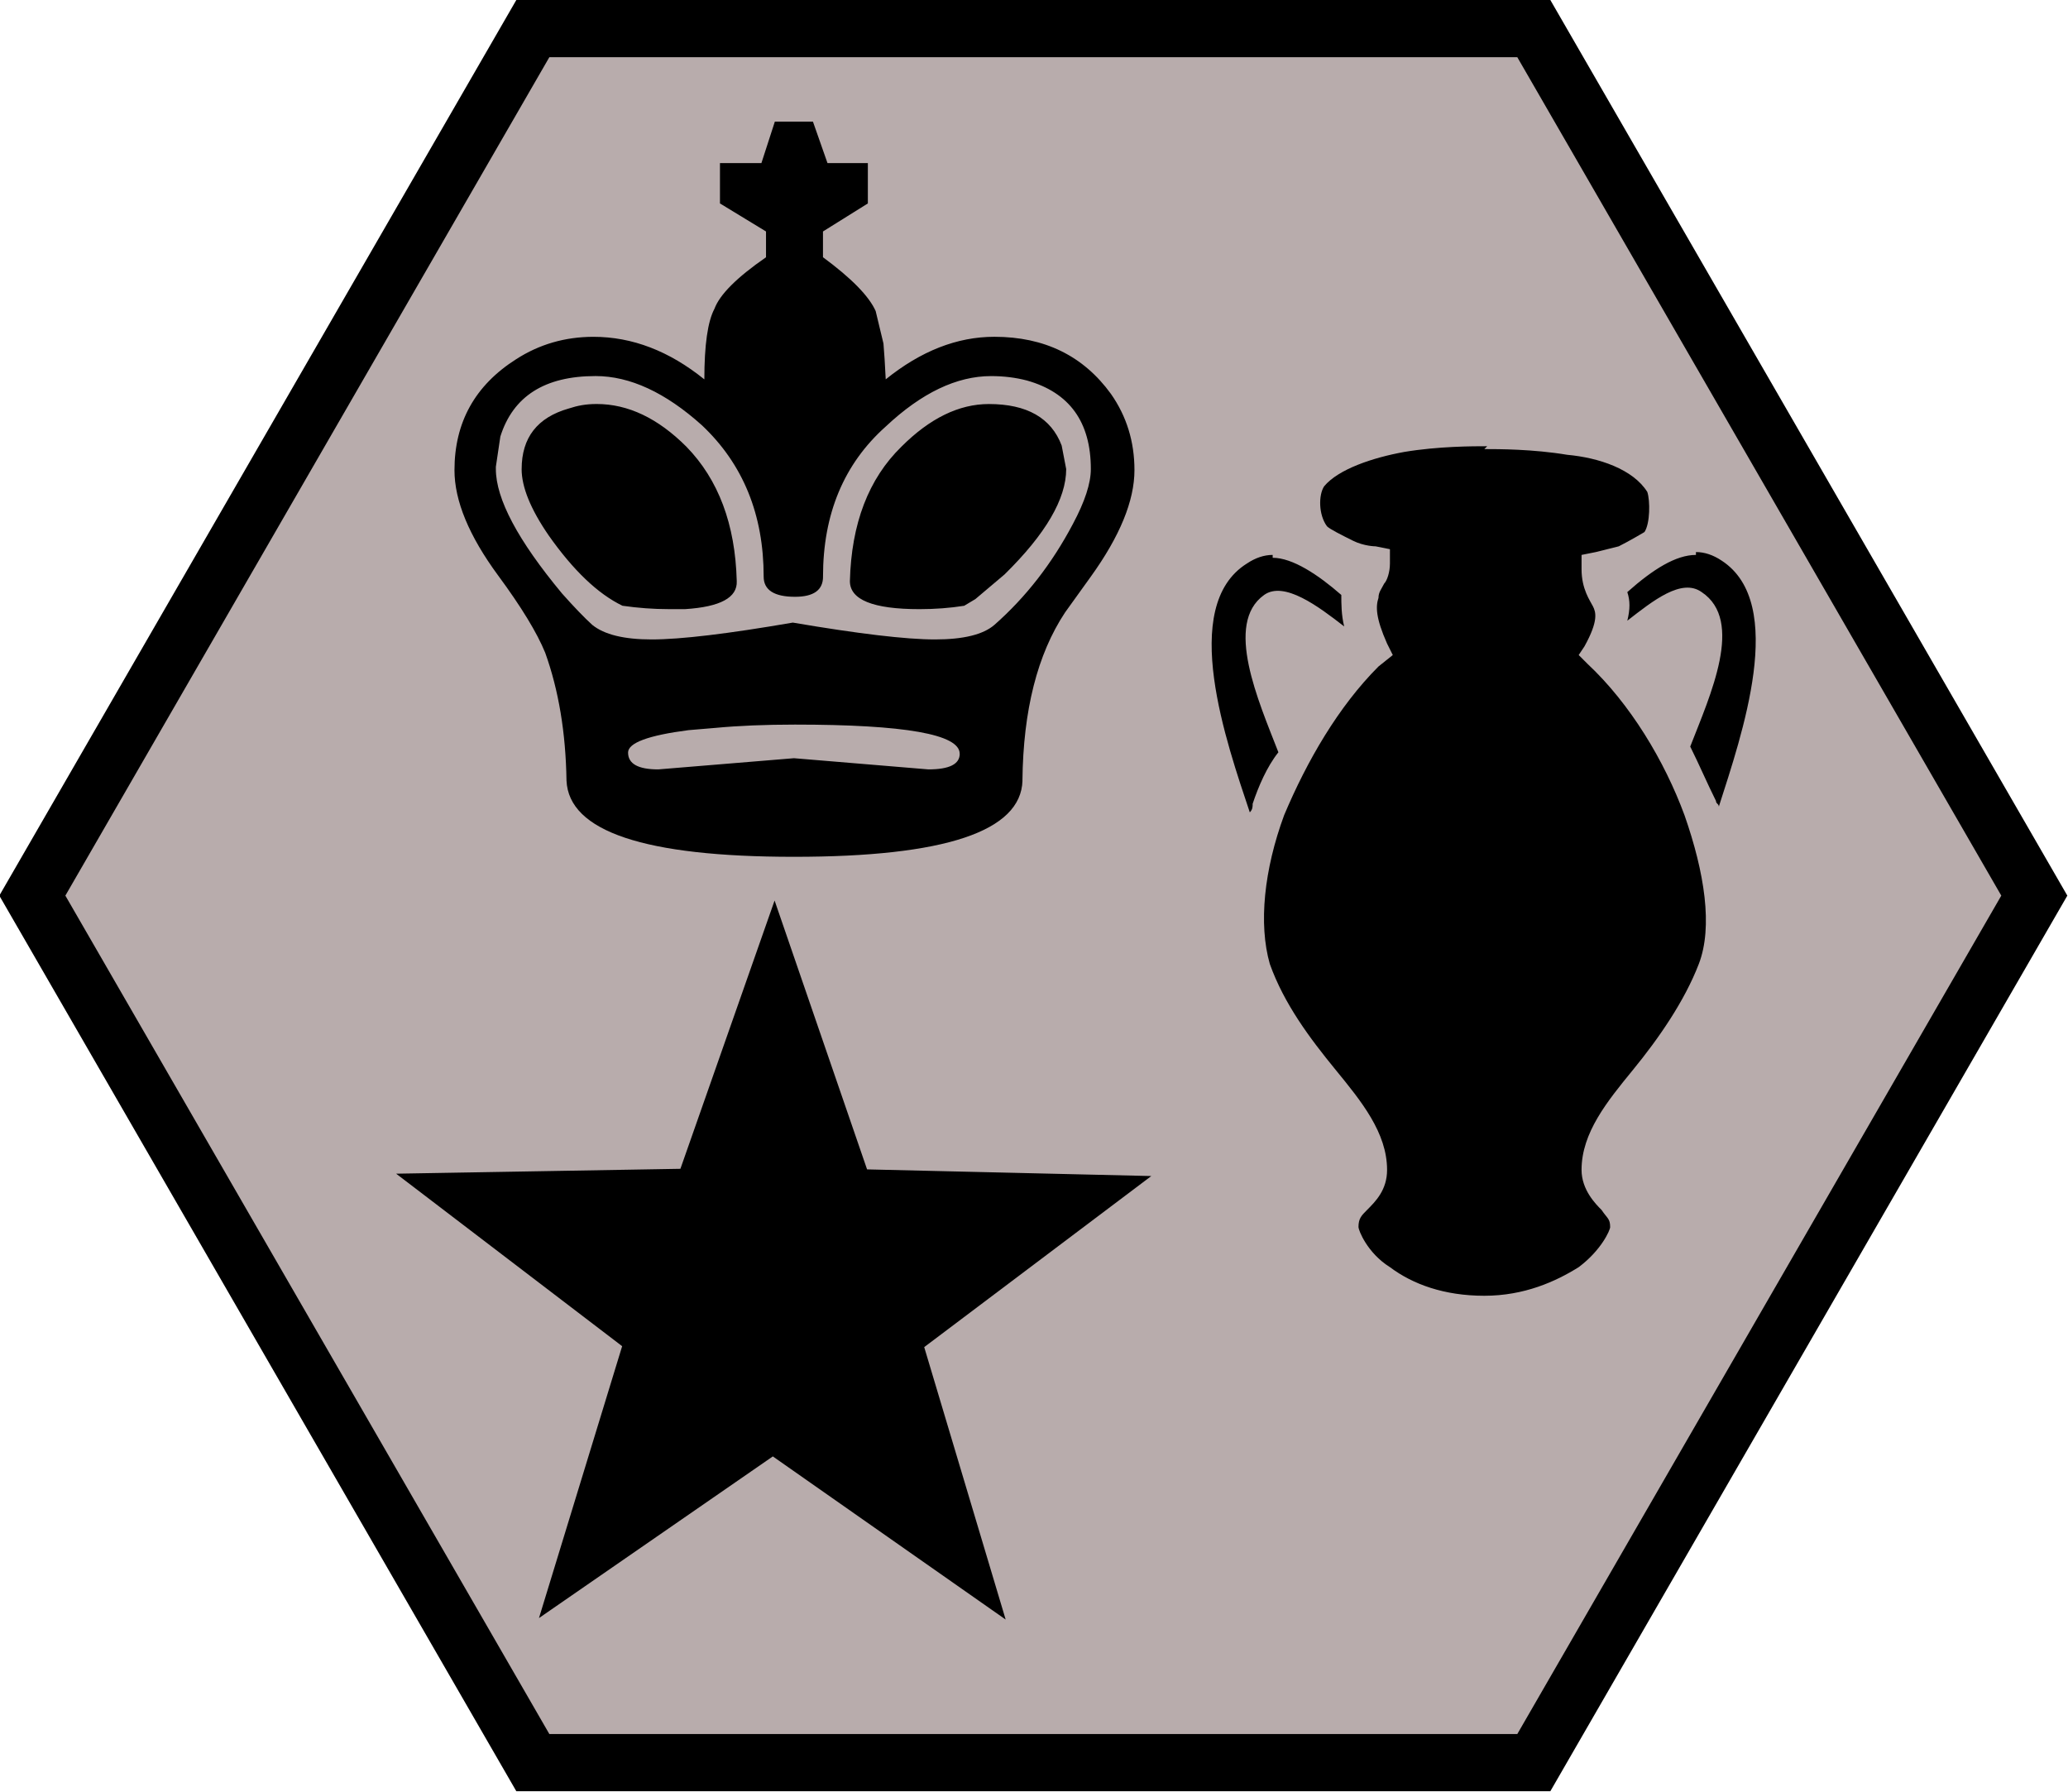
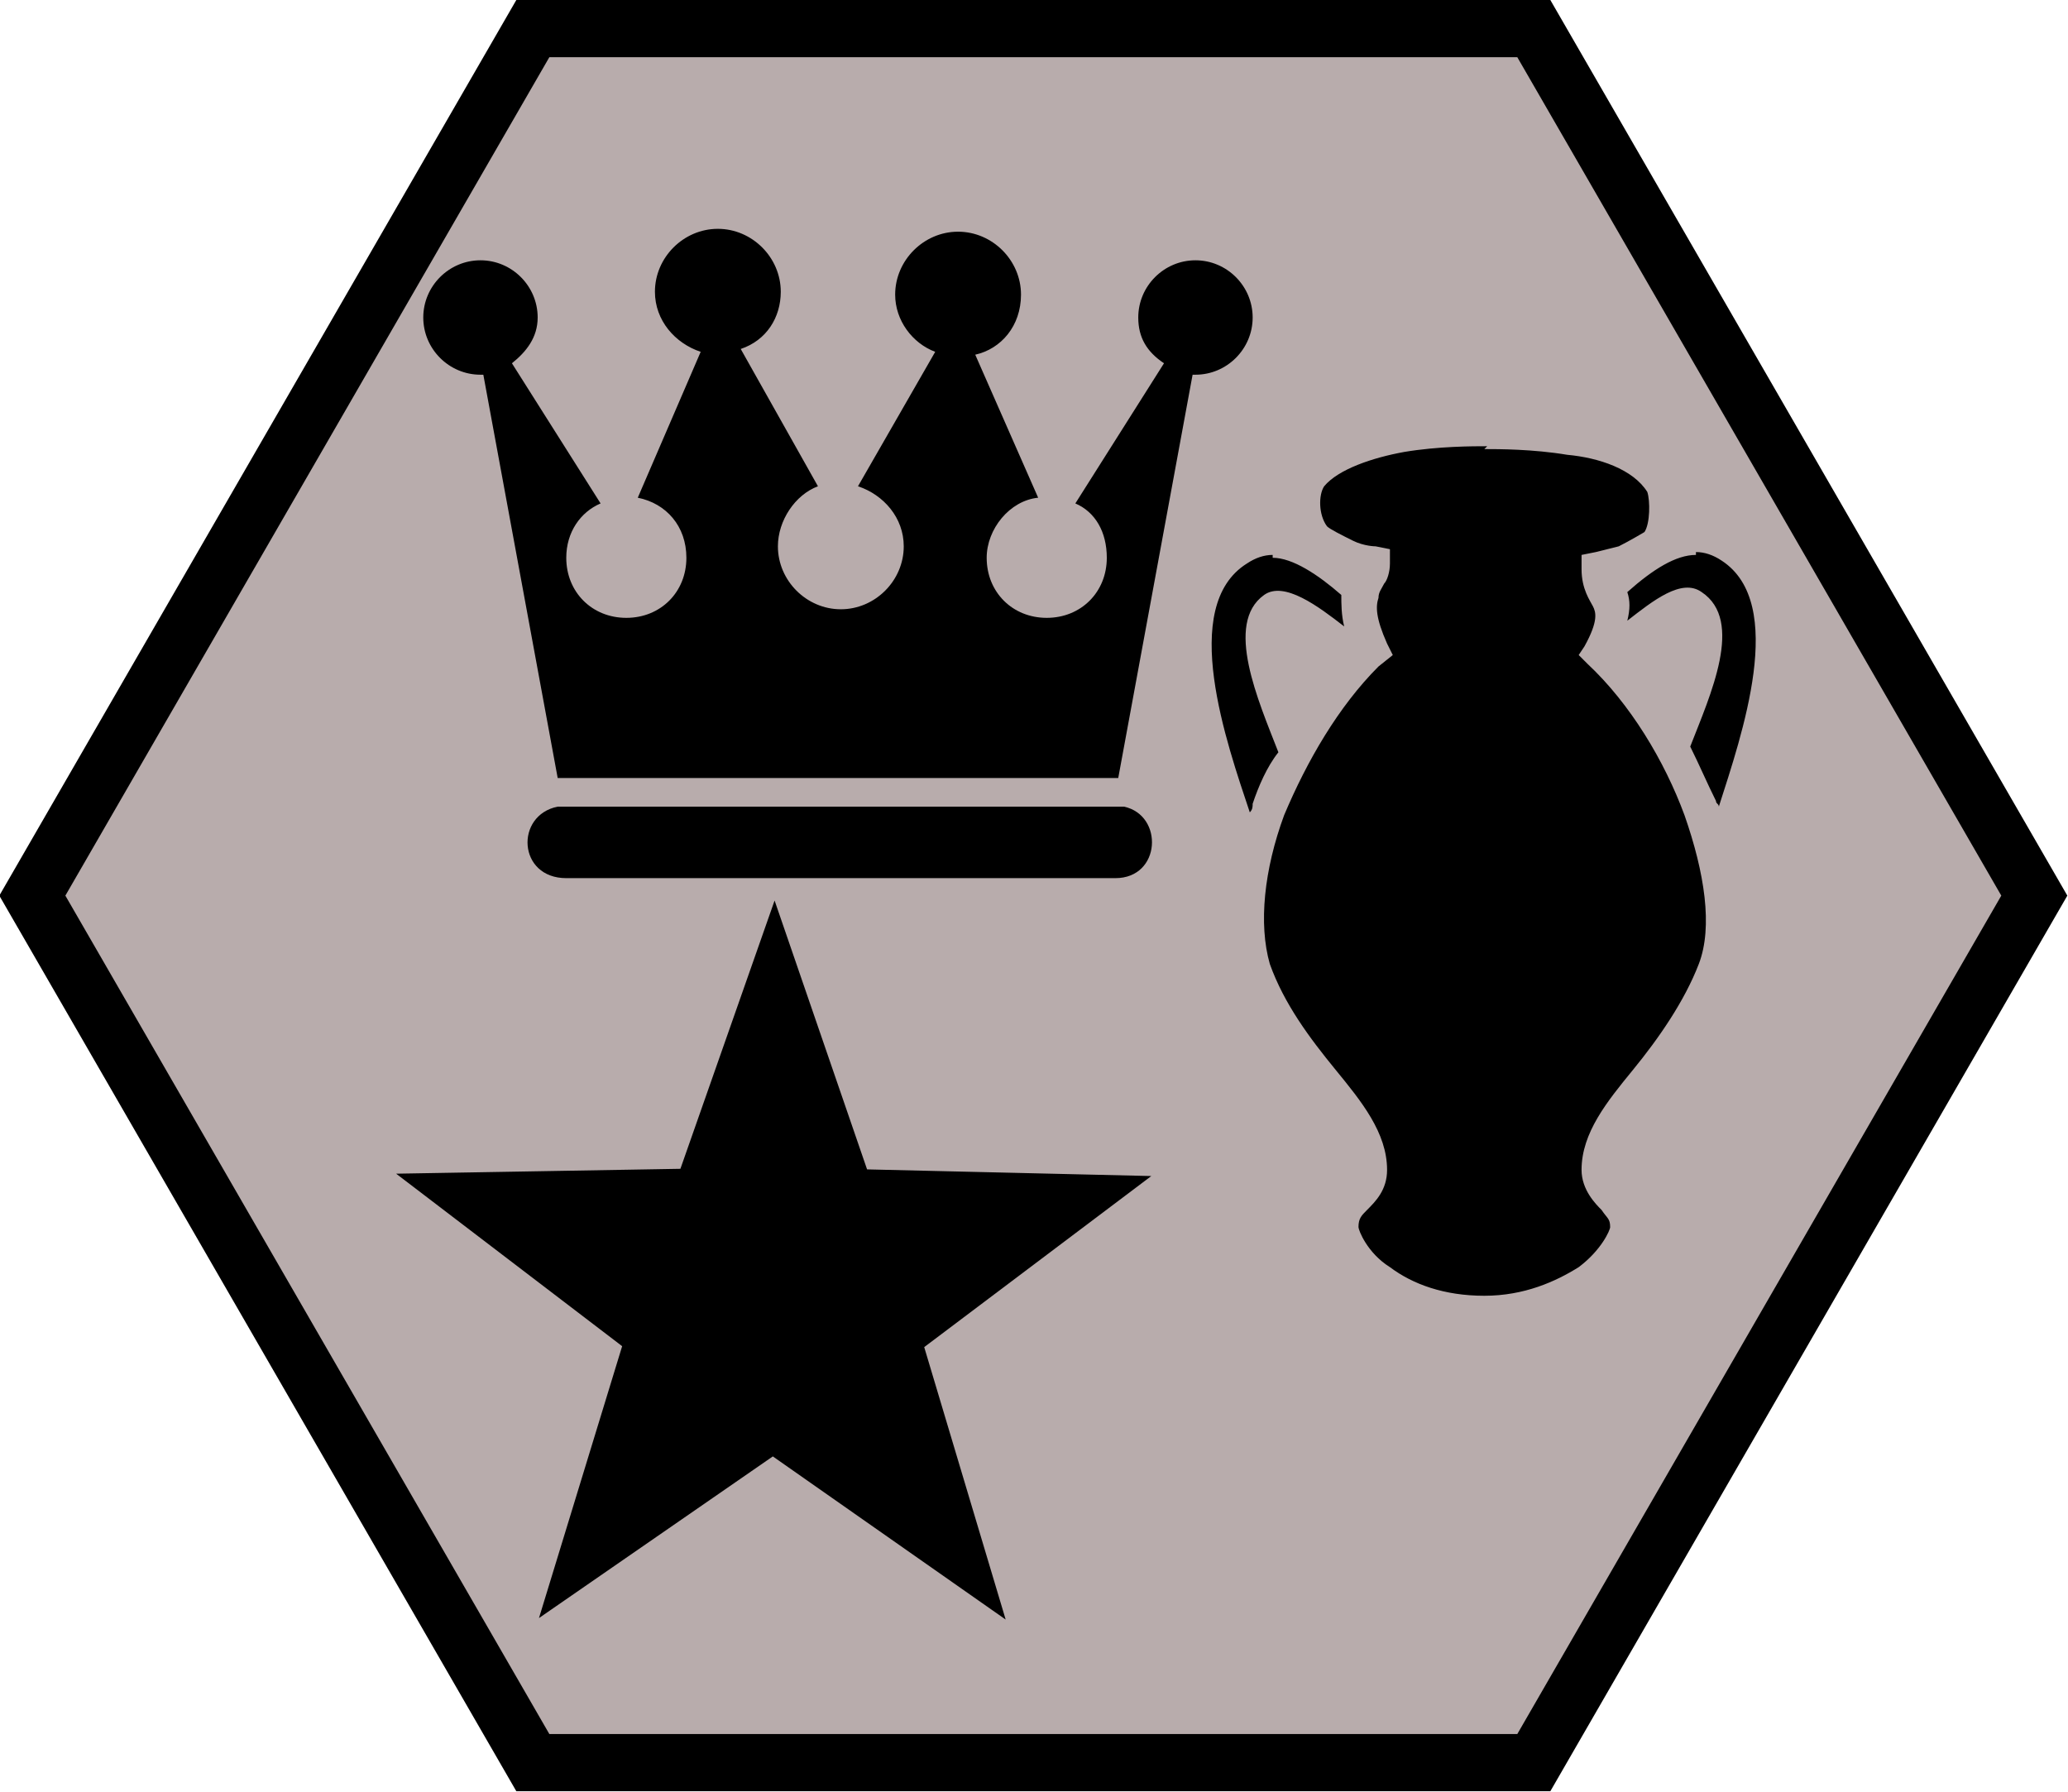
<svg xmlns="http://www.w3.org/2000/svg" height="62.622px" width="72.309px" viewbox="0 0 72.309 62.622">
  <polygon style="fill:#b8acac;stroke:#000000;stroke-width:2px" points="71.131,31.311 53.631,61.622 18.631,61.622 1.131,31.311 18.631,1.000 53.631,1.000" />
-   <path style="fill:#000000;stroke:none" d="m 28.778,20.160 c 0,0.467 -0.325,0.704 -0.980,0.704 -0.728,0 -1.096,-0.237 -1.096,-0.704 0,-2.170 -0.719,-3.933 -2.155,-5.289 -1.280,-1.150 -2.521,-1.724 -3.722,-1.724 -1.776,0 -2.886,0.704 -3.330,2.115 l -0.157,1.056 v 0.079 c 0,1.044 0.771,2.495 2.312,4.349 0.418,0.470 0.771,0.838 1.058,1.099 0.418,0.340 1.110,0.510 2.076,0.510 1.019,0 2.664,-0.197 4.937,-0.589 2.297,0.391 3.957,0.589 4.974,0.589 0.992,0 1.684,-0.170 2.076,-0.510 1.099,-0.968 2.012,-2.142 2.743,-3.526 0.419,-0.783 0.628,-1.423 0.628,-1.921 0,-1.645 -0.747,-2.677 -2.234,-3.095 -0.391,-0.103 -0.810,-0.155 -1.253,-0.155 -1.202,0 -2.431,0.586 -3.684,1.763 -1.463,1.305 -2.194,3.056 -2.194,5.250 m 8.503,-3.763 c 0,1.044 -0.719,2.273 -2.155,3.684 l -1.020,0.862 -0.391,0.234 c -0.498,0.079 -1.020,0.118 -1.566,0.118 -1.621,0 -2.431,-0.328 -2.431,-0.980 0.052,-2.012 0.652,-3.578 1.803,-4.701 0.992,-0.992 2.012,-1.490 3.056,-1.490 1.332,0 2.182,0.486 2.546,1.451 l 0.158,0.822 m -3.724,9.951 c 0,-0.677 -1.912,-1.017 -5.760,-1.017 -1.043,0 -1.970,0.039 -2.780,0.115 l -0.940,0.079 c -1.410,0.182 -2.115,0.446 -2.115,0.783 0,0.395 0.353,0.589 1.058,0.589 l 4.742,-0.391 4.701,0.391 c 0.731,0 1.096,-0.182 1.096,-0.549 m 2.194,0.941 c -0.052,1.775 -2.716,2.664 -7.990,2.664 -5.225,0 -7.876,-0.889 -7.954,-2.665 -0.026,-1.672 -0.274,-3.159 -0.744,-4.467 -0.287,-0.704 -0.836,-1.605 -1.645,-2.701 -1.019,-1.384 -1.528,-2.613 -1.528,-3.684 0,-1.672 0.718,-2.965 2.155,-3.878 0.810,-0.522 1.711,-0.783 2.703,-0.784 1.358,0 2.651,0.496 3.879,1.488 0,-1.200 0.117,-2.023 0.353,-2.467 0.183,-0.496 0.783,-1.097 1.803,-1.802 V 8.092 L 25.174,7.112 V 5.702 h 1.449 l 0.470,-1.450 h 1.332 l 0.509,1.450 h 1.411 v 1.410 l -1.569 0.980 v 0.901 c 0.992,0.731 1.608,1.358 1.842,1.881 l 0.273,1.136 c 0.027,0.313 0.054,0.731 0.079,1.252 1.229,-0.991 2.495,-1.488 3.799,-1.488 1.751,0 3.111,0.666 4.076,1.997 0.549,0.783 0.822,1.672 0.822,2.664 0,1.071 -0.510,2.312 -1.526,3.724 l -0.901,1.253 c -0.968,1.463 -1.463,3.420 -1.490,5.875 M 18.240,16.397 c 0,-1.096 0.548,-1.803 1.645,-2.115 0.313,-0.103 0.60,-0.158 0.979,-0.158 1.097,0 2.142,0.498 3.134,1.490 1.123,1.150 1.711,2.716 1.763,4.701 0.027,0.577 -0.574,0.901 -1.802,0.980 h -0.588 c -0.523,0 -1.058,-0.039 -1.606,-0.118 -0.862,-0.416 -1.724,-1.241 -2.586,-2.467 -0.627,-0.913 -0.940,-1.684 -0.940,-2.312" />
+   <path style="fill:#000000;stroke:none" d="m 25.1,8.0 c -1.2,0 -2.2,1.0 -2.2,2.2 0,1 0.7,1.8 1.6,2.1 l -2.2,5.1 c 1.0,0.2 1.7,1 1.7,2.1 0,1.2 -0.9,2.1 -2.1,2.1 -1.2,0 -2.1,-0.9 -2.1,-2.1 0,-0.9 0.5,-1.6 1.2,-1.9 l -3.1,-4.9 c 0.5,-0.4 0.9,-0.9 0.9,-1.6 0,-1.1 -0.9,-2.0 -2.0,-2.0 -1.1,0 -2,0.9 -2.0,2.0 0,1.1 0.9,2.0 2.0,2.0 0.1,0 0.1,0 0.1,0 l 2.6,14.1 h 19.6 l 2.6,-14.1 c 0.1,0 0.1,0 0.1,0 1.1,0 2.0,-0.9 2.0,-2.0 0,-1.1 -0.9,-2.0 -2.0,-2.0 -1.1,0 -2.0,0.9 -2.0,2.0 0,0.7 0.3,1.2 0.9,1.6 l -3.1,4.9 c 0.7,0.3 1.1,1 1.1,1.9 0,1.2 -0.9,2.1 -2.1,2.1 -1.2,0 -2.1,-0.9 -2.1,-2.1 0,-1.0 0.8,-2.0 1.8,-2.1 l -2.2,-5.0 c 0.9,-0.2 1.6,-1.0 1.6,-2.1 0,-1.2 -1.0,-2.2 -2.2,-2.2 -1.2,0 -2.2,1.0 -2.2,2.2 0,0.9 0.6,1.7 1.4,2.0 l -2.7,4.7 c 0.9,0.3 1.6,1.1 1.6,2.1 0,1.2 -1.0,2.2 -2.2,2.2 -1.2,0 -2.2,-1.0 -2.2,-2.2 0,-0.9 0.6,-1.8 1.4,-2.1 l -2.7,-4.8 c 0.9,-0.3 1.4,-1.1 1.4,-2.0 0,-1.2 -1.0,-2.2 -2.2,-2.2 z m -5.6,20.2 c -1.5,0.3 -1.4,2.5 0.3,2.5 h 0.4 v 0 h 18.3 v 0 h 0.5 c 1.6,0 1.7,-2.2 0.3,-2.5 h -19.9 z" />
  <path style="fill:#000000;stroke:#000000;stroke-width:0.25px" d="m 39.894,41.231 -7.723,5.817 2.770,9.263 -7.918,-5.547 -7.953,5.497 2.829,-9.245 -7.686,-5.865 9.667,-0.166 3.203,-9.122 3.145,9.142 z" />
  <path style="fill:#000000;stroke:none" d="m 52.0,15.6 c -0.5,0 -1.7,0 -2.9,0.2 -1.1,0.2 -2.3,0.6 -2.8,1.2 -0.2,0.3 -0.2,1.0 0.1,1.4 0.1,0.1 0.5,0.3 0.9,0.5 0.4,0.2 0.8,0.2 0.8,0.2 l 0.5,0.1 v 0.5 c 0,0.3 -0.1,0.6 -0.2,0.7 -0.1,0.2 -0.2,0.3 -0.2,0.5 -0.1,0.3 -0.1,0.7 0.3,1.6 l 0.2,0.4 -0.5,0.4 c -1.4,1.4 -2.5,3.3 -3.3,5.2 -0.7,1.9 -0.9,3.8 -0.5,5.2 0.5,1.4 1.4,2.6 2.3,3.7 0.9,1.1 1.8,2.2 1.8,3.5 0,0.7 -0.4,1.1 -0.7,1.4 -0.2,0.2 -0.3,0.3 -0.3,0.6 0,0.1 0.3,0.9 1.1,1.4 0.8,0.6 1.9,1.0 3.3,1.0 1.4,0 2.5,-0.5 3.3,-1.0 0.8,-0.6 1.1,-1.3 1.1,-1.4 0,-0.3 -0.1,-0.3 -0.3,-0.6 -0.2,-0.2 -0.7,-0.7 -0.7,-1.4 0,-1.3 0.9,-2.4 1.8,-3.5 0.9,-1.1 1.8,-2.4 2.3,-3.7 0.5,-1.3 0.2,-3.2 -0.5,-5.2 -0.7,-1.9 -1.9,-3.9 -3.4,-5.3 l -0.3,-0.3 0.2,-0.3 c 0.5,-0.9 0.4,-1.2 0.3,-1.4 -0.1,-0.2 -0.4,-0.6 -0.4,-1.3 v -0.5 l 0.5,-0.1 c 0,0 0.4,-0.1 0.8,-0.2 0.4,-0.2 0.9,-0.5 0.9,-0.5 0.2,-0.3 0.2,-1.1 0.1,-1.4 C 57.1,16.4 55.9,16.0 54.8,15.9 53.6,15.7 52.4,15.7 51.9,15.7 Z m -7.5,3.8 c -0.3,0 -0.6,0.1 -0.9,0.3 -2.4,1.5 -0.7,6.3 0.1,8.7 0.1,-0.1 0.1,-0.2 0.1,-0.3 0.2,-0.6 0.5,-1.3 0.9,-1.8 -0.7,-1.8 -1.9,-4.5 -0.5,-5.5 0.7,-0.5 1.9,0.4 2.8,1.1 -0.1,-0.4 -0.1,-0.8 -0.1,-1.1 -0.8,-0.7 -1.7,-1.3 -2.4,-1.3 z m 14.8,0 c -0.7,0 -1.5,0.5 -2.4,1.3 0.1,0.3 0.1,0.6 0,1.0 0.9,-0.7 1.9,-1.5 2.6,-1.0 1.5,1.0 0.3,3.6 -0.4,5.4 0.3,0.6 0.6,1.3 0.9,1.9 0,0.1 0.1,0.1 0.1,0.2 0.8,-2.5 2.4,-7.1 0.1,-8.6 -0.3,-0.2 -0.6,-0.3 -0.9,-0.3 z" id="path51" />
</svg>
